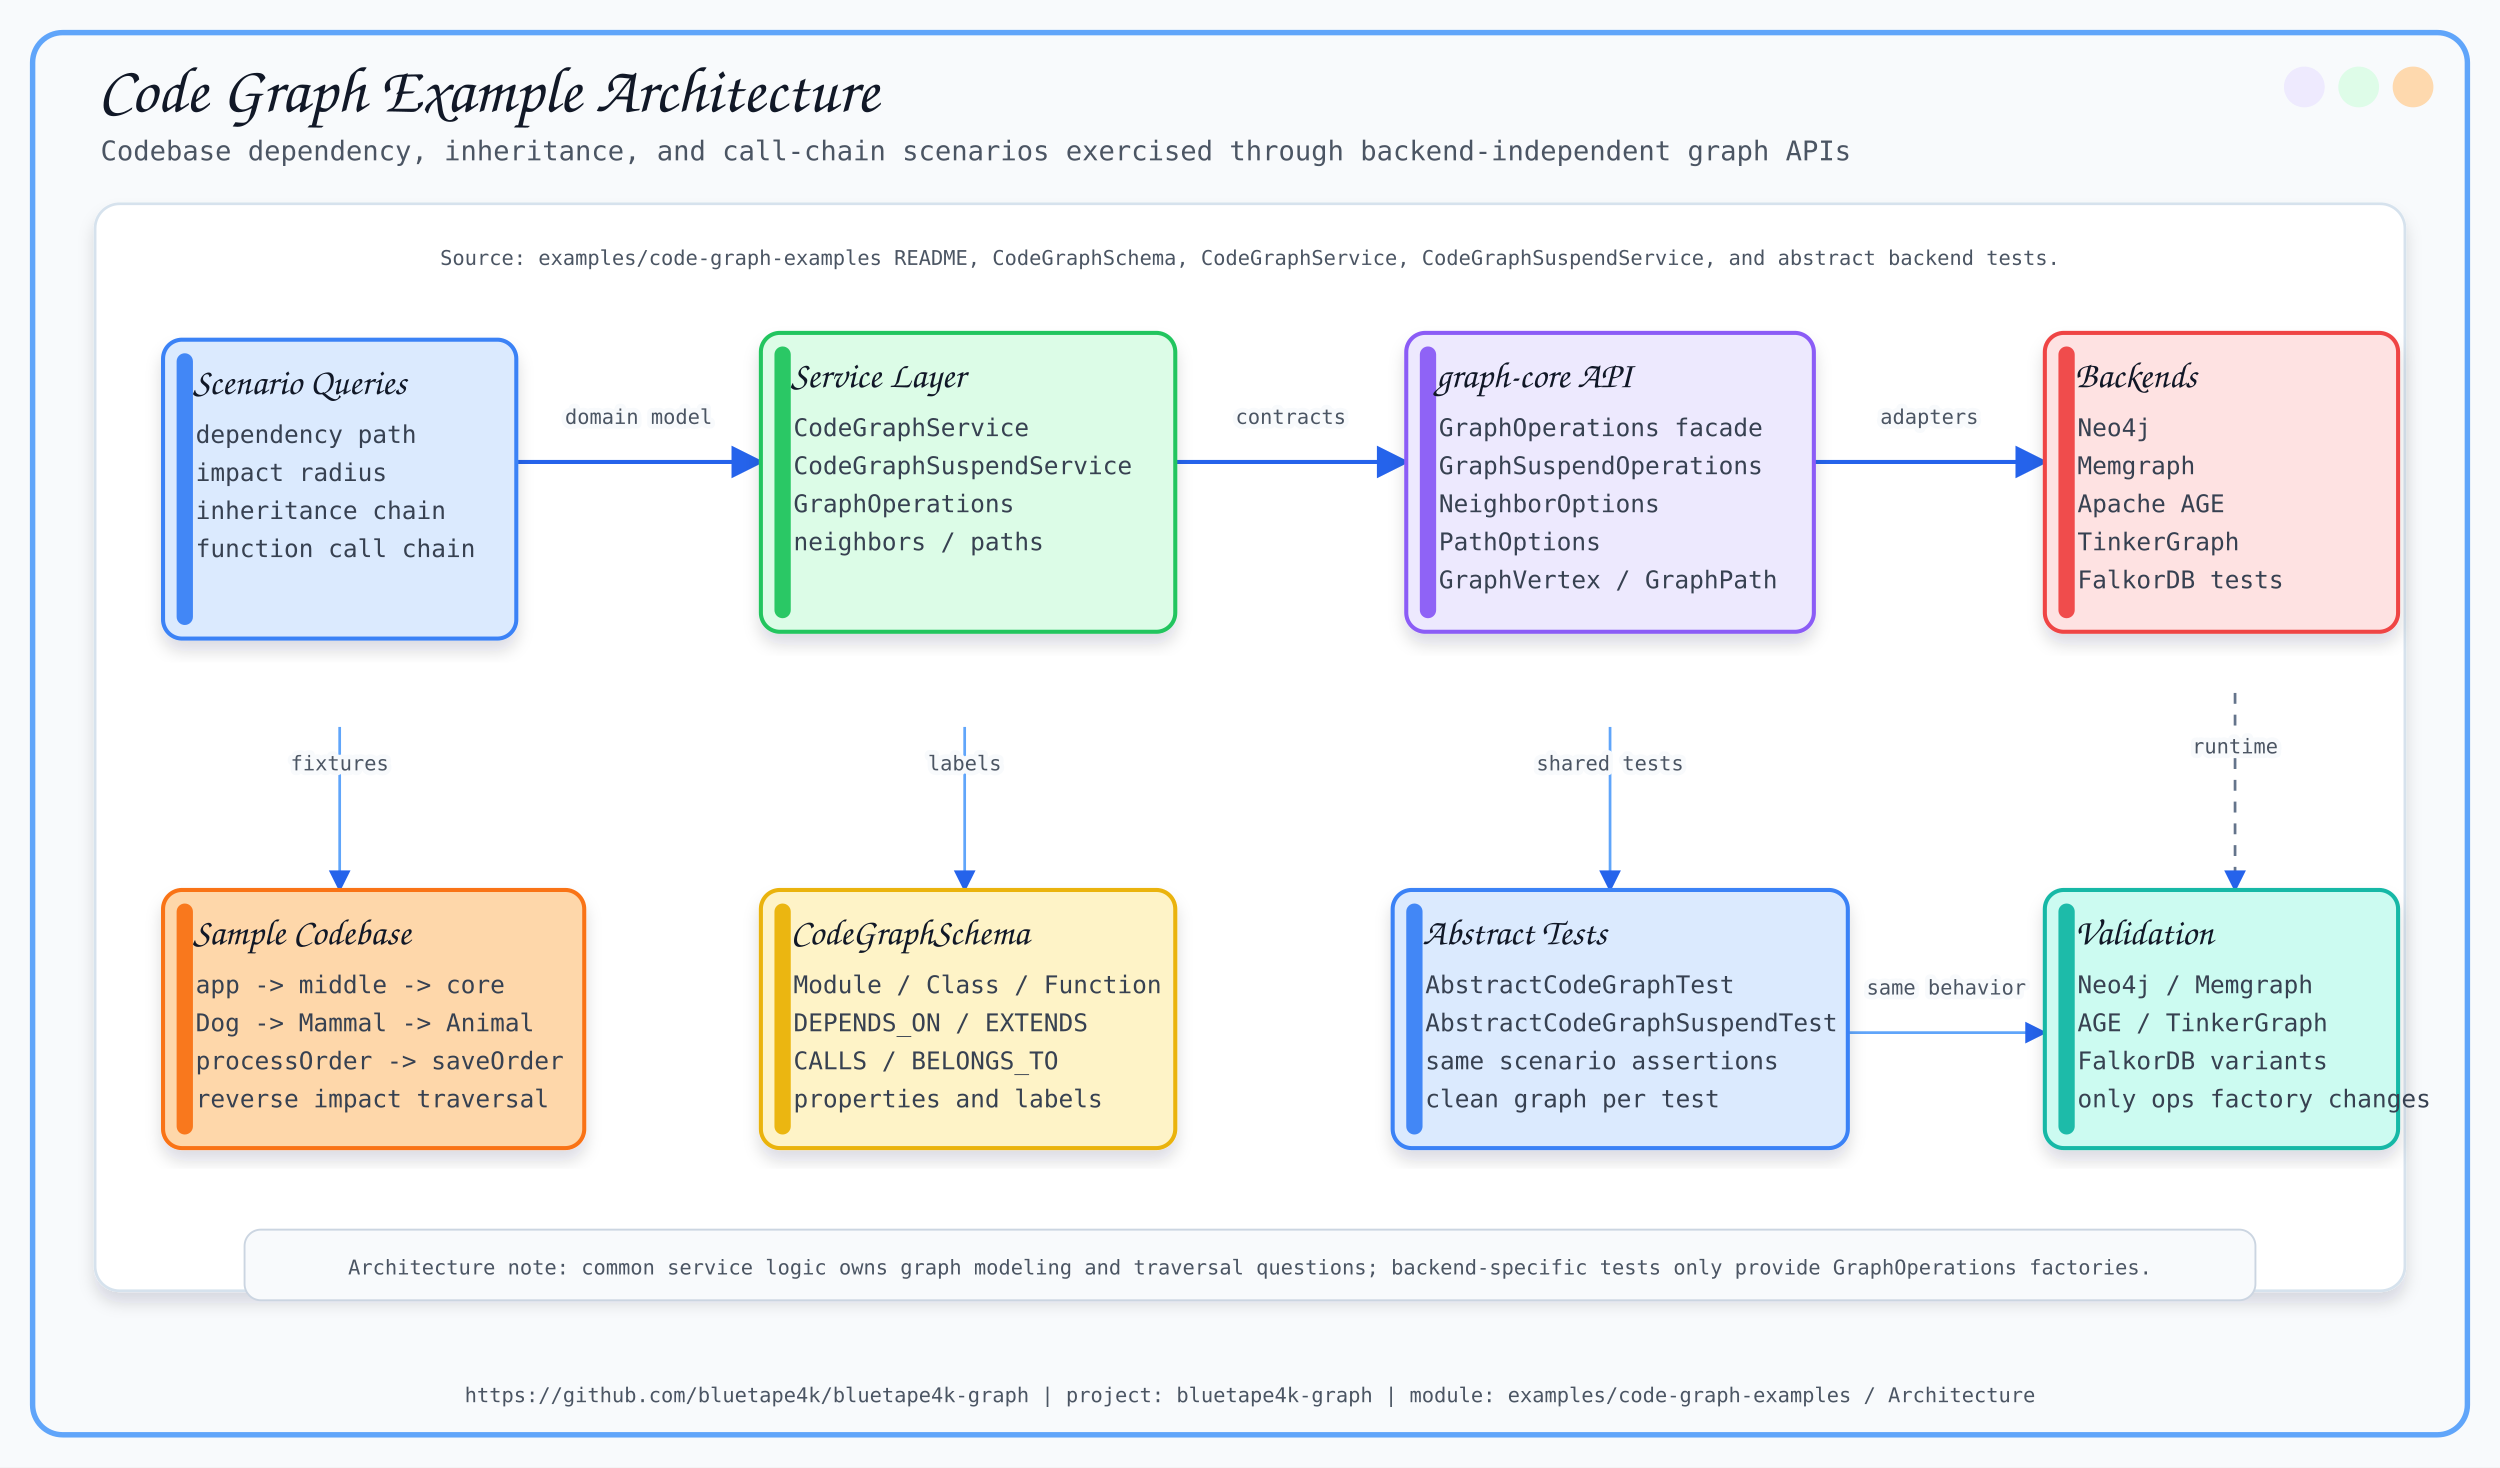
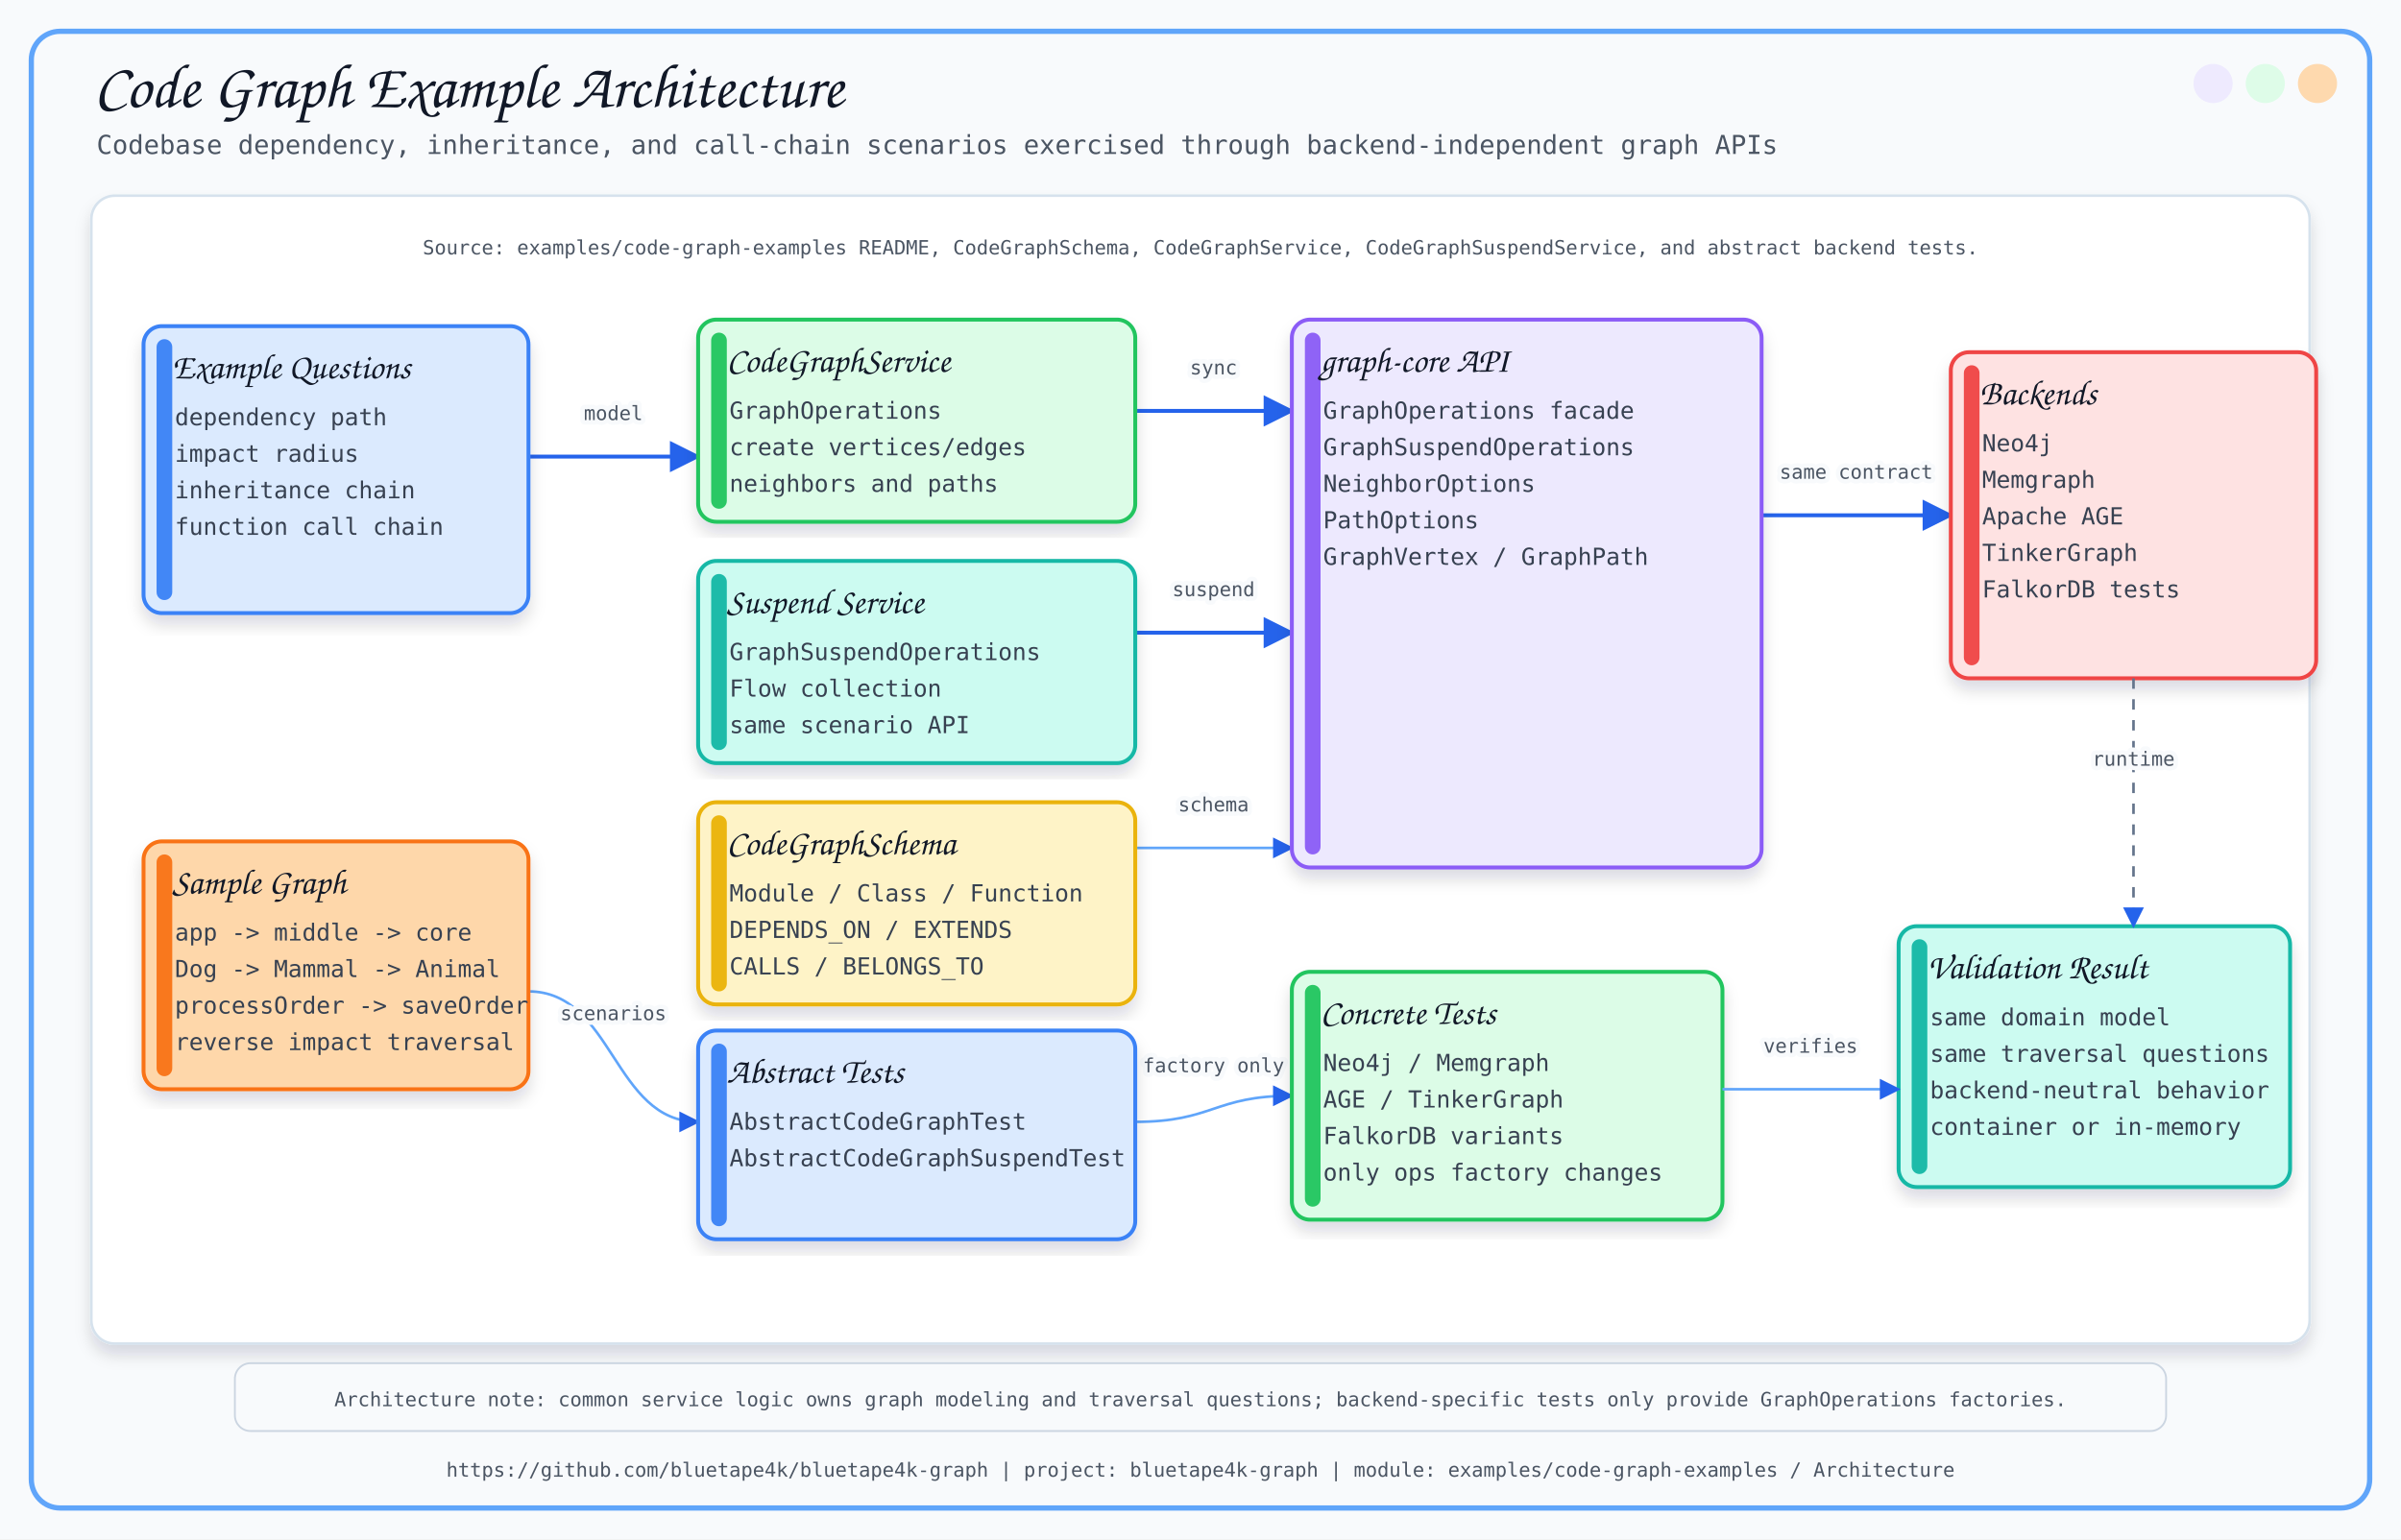
- <svg xmlns="http://www.w3.org/2000/svg" width="1840" height="1080" viewBox="0 0 1840 1080">
+ <svg xmlns="http://www.w3.org/2000/svg" width="1840" height="1180" viewBox="0 0 1840 1180">
  <defs>
    <filter id="softShadow" x="-8%" y="-8%" width="116%" height="116%">
      <feDropShadow dx="0" dy="8" stdDeviation="6" flood-color="#0F172A" flood-opacity="0.14" />
    </filter>
    <marker id="arrow" viewBox="0 0 10 10" refX="9" refY="5" markerWidth="8" markerHeight="8" orient="auto-start-reverse">
      <path d="M 0 0 L 10 5 L 0 10 z" fill="#2563EB" />
    </marker>
  </defs>
  <style>
      .title { font-family: 'Architects Daughter', cursive; font-size: 48px; fill: #111827; }
      .subtitle { font-family: 'Comic Mono', monospace; font-size: 20px; fill: #4B5563; }
      .label { font-family: 'Architects Daughter', cursive; font-size: 27px; fill: #111827; }
      .small { font-family: 'Comic Mono', monospace; font-size: 18px; fill: #374151; }
      .tiny { font-family: 'Comic Mono', monospace; font-size: 15px; fill: #4B5563; }
      .card { filter: url(#softShadow); }
      .line { stroke: #2563EB; stroke-width: 3; fill: none; marker-end: url(#arrow); }
      .thin { stroke: #60A5FA; stroke-width: 2; fill: none; marker-end: url(#arrow); }
      .dash { stroke: #64748B; stroke-width: 2; stroke-dasharray: 8 8; fill: none; marker-end: url(#arrow); }
    </style>
-   <rect x="0" y="0" width="1840" height="1080" fill="#F8FAFC" />
-   <rect x="24" y="24" width="1792" height="1032" rx="22" fill="none" stroke="#60A5FA" stroke-width="4" />
+   <rect x="0" y="0" width="1840" height="1180" fill="#F8FAFC" />
+   <rect x="24" y="24" width="1792" height="1132" rx="22" fill="none" stroke="#60A5FA" stroke-width="4" />
  <circle cx="1776" cy="64" r="15" fill="#FED7AA" opacity="0.95" />
  <circle cx="1736" cy="64" r="15" fill="#DCFCE7" opacity="0.95" />
  <circle cx="1696" cy="64" r="15" fill="#EDE9FE" opacity="0.95" />
  <text x="72" y="82" class="title">Code Graph Example Architecture</text>
  <text x="74" y="118" class="subtitle">Codebase dependency, inheritance, and call-chain scenarios exercised through backend-independent graph APIs</text>
-   <text x="920.0" y="1032" text-anchor="middle" class="tiny">https://github.com/bluetape4k/bluetape4k-graph | project: bluetape4k-graph | module: examples/code-graph-examples / Architecture</text>
-   <rect x="70" y="150" width="1700" height="800" rx="18" fill="#FFFFFF" stroke="#D6E2ED" stroke-width="2" filter="url(#softShadow)" />
+   <text x="920.0" y="1132" text-anchor="middle" class="tiny">https://github.com/bluetape4k/bluetape4k-graph | project: bluetape4k-graph | module: examples/code-graph-examples / Architecture</text>
+   <rect x="70" y="150" width="1700" height="880" rx="18" fill="#FFFFFF" stroke="#D6E2ED" stroke-width="2" filter="url(#softShadow)" />
  <text x="920" y="195" text-anchor="middle" class="tiny">Source: examples/code-graph-examples README, CodeGraphSchema, CodeGraphService, CodeGraphSuspendService, and abstract backend tests.</text>
-   <path d="M 380 340 C 470.0 340, 470.0 340, 560 340" class="line" />
-   <text x="470.0" y="312.0" text-anchor="middle" class="tiny" stroke="#F8FAFC" stroke-width="7" stroke-linejoin="round">domain model</text>
-   <text x="470.0" y="312.0" text-anchor="middle" class="tiny">domain model</text>
-   <path d="M 865 340 C 950.0 340, 950.0 340, 1035 340" class="line" />
-   <text x="950.0" y="312.0" text-anchor="middle" class="tiny" stroke="#F8FAFC" stroke-width="7" stroke-linejoin="round">contracts</text>
-   <text x="950.0" y="312.0" text-anchor="middle" class="tiny">contracts</text>
-   <path d="M 1335 340 C 1420.0 340, 1420.0 340, 1505 340" class="line" />
-   <text x="1420.0" y="312.0" text-anchor="middle" class="tiny" stroke="#F8FAFC" stroke-width="7" stroke-linejoin="round">adapters</text>
-   <text x="1420.0" y="312.0" text-anchor="middle" class="tiny">adapters</text>
-   <path d="M 710 535 C 710.0 535, 710.0 655, 710 655" class="thin" />
-   <text x="710.0" y="567.0" text-anchor="middle" class="tiny" stroke="#F8FAFC" stroke-width="7" stroke-linejoin="round">labels</text>
-   <text x="710.0" y="567.0" text-anchor="middle" class="tiny">labels</text>
-   <path d="M 250 535 C 250.0 535, 250.0 655, 250 655" class="thin" />
-   <text x="250.0" y="567.0" text-anchor="middle" class="tiny" stroke="#F8FAFC" stroke-width="7" stroke-linejoin="round">fixtures</text>
-   <text x="250.0" y="567.0" text-anchor="middle" class="tiny">fixtures</text>
-   <path d="M 1185 535 C 1185.0 535, 1185.0 655, 1185 655" class="thin" />
-   <text x="1185.0" y="567.0" text-anchor="middle" class="tiny" stroke="#F8FAFC" stroke-width="7" stroke-linejoin="round">shared tests</text>
-   <text x="1185.0" y="567.0" text-anchor="middle" class="tiny">shared tests</text>
-   <path d="M 1360 760 C 1432.5 760, 1432.5 760, 1505 760" class="thin" />
-   <text x="1432.5" y="732.0" text-anchor="middle" class="tiny" stroke="#F8FAFC" stroke-width="7" stroke-linejoin="round">same behavior</text>
-   <text x="1432.5" y="732.0" text-anchor="middle" class="tiny">same behavior</text>
-   <path d="M 1645 510 C 1645.0 510, 1645.0 655, 1645 655" class="dash" />
-   <text x="1645.0" y="554.5" text-anchor="middle" class="tiny" stroke="#F8FAFC" stroke-width="7" stroke-linejoin="round">runtime</text>
-   <text x="1645.0" y="554.5" text-anchor="middle" class="tiny">runtime</text>
-   <rect x="120" y="250" width="260" height="220" rx="14" fill="#DBEAFE" stroke="#3B82F6" stroke-width="3" class="card" />
-   <rect x="130" y="260" width="12" height="200" rx="6" fill="#3B82F6" opacity="0.95" />
-   <text x="142" y="290" class="label">Scenario Queries</text>
-   <text x="144" y="326" class="small">dependency path</text>
-   <text x="144" y="354" class="small">impact radius</text>
-   <text x="144" y="382" class="small">inheritance chain</text>
-   <text x="144" y="410" class="small">function call chain</text>
-   <rect x="560" y="245" width="305" height="220" rx="14" fill="#DCFCE7" stroke="#22C55E" stroke-width="3" class="card" />
-   <rect x="570" y="255" width="12" height="200" rx="6" fill="#22C55E" opacity="0.95" />
-   <text x="582" y="285" class="label">Service Layer</text>
-   <text x="584" y="321" class="small">CodeGraphService</text>
-   <text x="584" y="349" class="small">CodeGraphSuspendService</text>
-   <text x="584" y="377" class="small">GraphOperations</text>
-   <text x="584" y="405" class="small">neighbors / paths</text>
-   <rect x="1035" y="245" width="300" height="220" rx="14" fill="#EDE9FE" stroke="#8B5CF6" stroke-width="3" class="card" />
-   <rect x="1045" y="255" width="12" height="200" rx="6" fill="#8B5CF6" opacity="0.95" />
-   <text x="1057" y="285" class="label">graph-core API</text>
-   <text x="1059" y="321" class="small">GraphOperations facade</text>
-   <text x="1059" y="349" class="small">GraphSuspendOperations</text>
-   <text x="1059" y="377" class="small">NeighborOptions</text>
-   <text x="1059" y="405" class="small">PathOptions</text>
-   <text x="1059" y="433" class="small">GraphVertex / GraphPath</text>
-   <rect x="1505" y="245" width="260" height="220" rx="14" fill="#FEE2E2" stroke="#EF4444" stroke-width="3" class="card" />
-   <rect x="1515" y="255" width="12" height="200" rx="6" fill="#EF4444" opacity="0.95" />
-   <text x="1527" y="285" class="label">Backends</text>
-   <text x="1529" y="321" class="small">Neo4j</text>
-   <text x="1529" y="349" class="small">Memgraph</text>
-   <text x="1529" y="377" class="small">Apache AGE</text>
-   <text x="1529" y="405" class="small">TinkerGraph</text>
-   <text x="1529" y="433" class="small">FalkorDB tests</text>
-   <rect x="120" y="655" width="310" height="190" rx="14" fill="#FED7AA" stroke="#F97316" stroke-width="3" class="card" />
-   <rect x="130" y="665" width="12" height="170" rx="6" fill="#F97316" opacity="0.95" />
-   <text x="142" y="695" class="label">Sample Codebase</text>
-   <text x="144" y="731" class="small">app -&gt; middle -&gt; core</text>
-   <text x="144" y="759" class="small">Dog -&gt; Mammal -&gt; Animal</text>
-   <text x="144" y="787" class="small">processOrder -&gt; saveOrder</text>
-   <text x="144" y="815" class="small">reverse impact traversal</text>
-   <rect x="560" y="655" width="305" height="190" rx="14" fill="#FEF3C7" stroke="#EAB308" stroke-width="3" class="card" />
-   <rect x="570" y="665" width="12" height="170" rx="6" fill="#EAB308" opacity="0.95" />
-   <text x="582" y="695" class="label">CodeGraphSchema</text>
-   <text x="584" y="731" class="small">Module / Class / Function</text>
-   <text x="584" y="759" class="small">DEPENDS_ON / EXTENDS</text>
-   <text x="584" y="787" class="small">CALLS / BELONGS_TO</text>
-   <text x="584" y="815" class="small">properties and labels</text>
-   <rect x="1025" y="655" width="335" height="190" rx="14" fill="#DBEAFE" stroke="#3B82F6" stroke-width="3" class="card" />
-   <rect x="1035" y="665" width="12" height="170" rx="6" fill="#3B82F6" opacity="0.95" />
-   <text x="1047" y="695" class="label">Abstract Tests</text>
-   <text x="1049" y="731" class="small">AbstractCodeGraphTest</text>
-   <text x="1049" y="759" class="small">AbstractCodeGraphSuspendTest</text>
-   <text x="1049" y="787" class="small">same scenario assertions</text>
-   <text x="1049" y="815" class="small">clean graph per test</text>
-   <rect x="1505" y="655" width="260" height="190" rx="14" fill="#CCFBF1" stroke="#14B8A6" stroke-width="3" class="card" />
-   <rect x="1515" y="665" width="12" height="170" rx="6" fill="#14B8A6" opacity="0.95" />
-   <text x="1527" y="695" class="label">Validation</text>
-   <text x="1529" y="731" class="small">Neo4j / Memgraph</text>
-   <text x="1529" y="759" class="small">AGE / TinkerGraph</text>
-   <text x="1529" y="787" class="small">FalkorDB variants</text>
-   <text x="1529" y="815" class="small">only ops factory changes</text>
-   <rect x="180" y="905" width="1480" height="52" rx="12" fill="#F8FAFC" stroke="#CBD5E1" stroke-width="1.4" />
-   <text x="920" y="938" text-anchor="middle" class="tiny">Architecture note: common service logic owns graph modeling and traversal questions; backend-specific tests only provide GraphOperations factories.</text>
+   <path d="M 405 350 C 470.0 350, 470.0 350, 535 350" class="line" />
+   <text x="470.0" y="322.0" text-anchor="middle" class="tiny" stroke="#F8FAFC" stroke-width="7" stroke-linejoin="round">model</text>
+   <text x="470.0" y="322.0" text-anchor="middle" class="tiny">model</text>
+   <path d="M 870 315 C 930.0 315, 930.0 315, 990 315" class="line" />
+   <text x="930.0" y="287.0" text-anchor="middle" class="tiny" stroke="#F8FAFC" stroke-width="7" stroke-linejoin="round">sync</text>
+   <text x="930.0" y="287.0" text-anchor="middle" class="tiny">sync</text>
+   <path d="M 870 485 C 930.0 485, 930.0 485, 990 485" class="line" />
+   <text x="930.0" y="457.0" text-anchor="middle" class="tiny" stroke="#F8FAFC" stroke-width="7" stroke-linejoin="round">suspend</text>
+   <text x="930.0" y="457.0" text-anchor="middle" class="tiny">suspend</text>
+   <path d="M 870 650 C 930.0 650, 930.0 650, 990 650" class="thin" />
+   <text x="930.0" y="622.0" text-anchor="middle" class="tiny" stroke="#F8FAFC" stroke-width="7" stroke-linejoin="round">schema</text>
+   <text x="930.0" y="622.0" text-anchor="middle" class="tiny">schema</text>
+   <path d="M 1350 395 C 1422.5 395, 1422.5 395, 1495 395" class="line" />
+   <text x="1422.5" y="367.0" text-anchor="middle" class="tiny" stroke="#F8FAFC" stroke-width="7" stroke-linejoin="round">same contract</text>
+   <text x="1422.5" y="367.0" text-anchor="middle" class="tiny">same contract</text>
+   <path d="M 405 760 C 470.0 760, 470.0 860, 535 860" class="thin" />
+   <text x="470.0" y="782.0" text-anchor="middle" class="tiny" stroke="#F8FAFC" stroke-width="7" stroke-linejoin="round">scenarios</text>
+   <text x="470.0" y="782.0" text-anchor="middle" class="tiny">scenarios</text>
+   <path d="M 870 860 C 930.0 860, 930.0 840, 990 840" class="thin" />
+   <text x="930.0" y="822.0" text-anchor="middle" class="tiny" stroke="#F8FAFC" stroke-width="7" stroke-linejoin="round">factory only</text>
+   <text x="930.0" y="822.0" text-anchor="middle" class="tiny">factory only</text>
+   <rect x="110" y="250" width="295" height="220" rx="14" fill="#DBEAFE" stroke="#3B82F6" stroke-width="3" class="card" />
+   <rect x="120" y="260" width="12" height="200" rx="6" fill="#3B82F6" opacity="0.95" />
+   <text x="132" y="290" class="label">Example Questions</text>
+   <text x="134" y="326" class="small">dependency path</text>
+   <text x="134" y="354" class="small">impact radius</text>
+   <text x="134" y="382" class="small">inheritance chain</text>
+   <text x="134" y="410" class="small">function call chain</text>
+   <rect x="535" y="245" width="335" height="155" rx="14" fill="#DCFCE7" stroke="#22C55E" stroke-width="3" class="card" />
+   <rect x="545" y="255" width="12" height="135" rx="6" fill="#22C55E" opacity="0.95" />
+   <text x="557" y="285" class="label">CodeGraphService</text>
+   <text x="559" y="321" class="small">GraphOperations</text>
+   <text x="559" y="349" class="small">create vertices/edges</text>
+   <text x="559" y="377" class="small">neighbors and paths</text>
+   <rect x="535" y="430" width="335" height="155" rx="14" fill="#CCFBF1" stroke="#14B8A6" stroke-width="3" class="card" />
+   <rect x="545" y="440" width="12" height="135" rx="6" fill="#14B8A6" opacity="0.95" />
+   <text x="557" y="470" class="label">Suspend Service</text>
+   <text x="559" y="506" class="small">GraphSuspendOperations</text>
+   <text x="559" y="534" class="small">Flow collection</text>
+   <text x="559" y="562" class="small">same scenario API</text>
+   <rect x="535" y="615" width="335" height="155" rx="14" fill="#FEF3C7" stroke="#EAB308" stroke-width="3" class="card" />
+   <rect x="545" y="625" width="12" height="135" rx="6" fill="#EAB308" opacity="0.95" />
+   <text x="557" y="655" class="label">CodeGraphSchema</text>
+   <text x="559" y="691" class="small">Module / Class / Function</text>
+   <text x="559" y="719" class="small">DEPENDS_ON / EXTENDS</text>
+   <text x="559" y="747" class="small">CALLS / BELONGS_TO</text>
+   <rect x="990" y="245" width="360" height="420" rx="14" fill="#EDE9FE" stroke="#8B5CF6" stroke-width="3" class="card" />
+   <rect x="1000" y="255" width="12" height="400" rx="6" fill="#8B5CF6" opacity="0.95" />
+   <text x="1012" y="285" class="label">graph-core API</text>
+   <text x="1014" y="321" class="small">GraphOperations facade</text>
+   <text x="1014" y="349" class="small">GraphSuspendOperations</text>
+   <text x="1014" y="377" class="small">NeighborOptions</text>
+   <text x="1014" y="405" class="small">PathOptions</text>
+   <text x="1014" y="433" class="small">GraphVertex / GraphPath</text>
+   <rect x="1495" y="270" width="280" height="250" rx="14" fill="#FEE2E2" stroke="#EF4444" stroke-width="3" class="card" />
+   <rect x="1505" y="280" width="12" height="230" rx="6" fill="#EF4444" opacity="0.95" />
+   <text x="1517" y="310" class="label">Backends</text>
+   <text x="1519" y="346" class="small">Neo4j</text>
+   <text x="1519" y="374" class="small">Memgraph</text>
+   <text x="1519" y="402" class="small">Apache AGE</text>
+   <text x="1519" y="430" class="small">TinkerGraph</text>
+   <text x="1519" y="458" class="small">FalkorDB tests</text>
+   <rect x="110" y="645" width="295" height="190" rx="14" fill="#FED7AA" stroke="#F97316" stroke-width="3" class="card" />
+   <rect x="120" y="655" width="12" height="170" rx="6" fill="#F97316" opacity="0.95" />
+   <text x="132" y="685" class="label">Sample Graph</text>
+   <text x="134" y="721" class="small">app -&gt; middle -&gt; core</text>
+   <text x="134" y="749" class="small">Dog -&gt; Mammal -&gt; Animal</text>
+   <text x="134" y="777" class="small">processOrder -&gt; saveOrder</text>
+   <text x="134" y="805" class="small">reverse impact traversal</text>
+   <rect x="535" y="790" width="335" height="160" rx="14" fill="#DBEAFE" stroke="#3B82F6" stroke-width="3" class="card" />
+   <rect x="545" y="800" width="12" height="140" rx="6" fill="#3B82F6" opacity="0.95" />
+   <text x="557" y="830" class="label">Abstract Tests</text>
+   <text x="559" y="866" class="small">AbstractCodeGraphTest</text>
+   <text x="559" y="894" class="small">AbstractCodeGraphSuspendTest</text>
+   <rect x="990" y="745" width="330" height="190" rx="14" fill="#DCFCE7" stroke="#22C55E" stroke-width="3" class="card" />
+   <rect x="1000" y="755" width="12" height="170" rx="6" fill="#22C55E" opacity="0.95" />
+   <text x="1012" y="785" class="label">Concrete Tests</text>
+   <text x="1014" y="821" class="small">Neo4j / Memgraph</text>
+   <text x="1014" y="849" class="small">AGE / TinkerGraph</text>
+   <text x="1014" y="877" class="small">FalkorDB variants</text>
+   <text x="1014" y="905" class="small">only ops factory changes</text>
+   <rect x="1455" y="710" width="300" height="200" rx="14" fill="#CCFBF1" stroke="#14B8A6" stroke-width="3" class="card" />
+   <rect x="1465" y="720" width="12" height="180" rx="6" fill="#14B8A6" opacity="0.95" />
+   <text x="1477" y="750" class="label">Validation Result</text>
+   <text x="1479" y="786" class="small">same domain model</text>
+   <text x="1479" y="814" class="small">same traversal questions</text>
+   <text x="1479" y="842" class="small">backend-neutral behavior</text>
+   <text x="1479" y="870" class="small">container or in-memory</text>
+   <path d="M 1320 835 C 1387.5 835, 1387.5 835, 1455 835" class="thin" />
+   <text x="1387.5" y="807.0" text-anchor="middle" class="tiny" stroke="#F8FAFC" stroke-width="7" stroke-linejoin="round">verifies</text>
+   <text x="1387.5" y="807.0" text-anchor="middle" class="tiny">verifies</text>
+   <path d="M 1635 520 C 1635.0 520, 1635.0 710, 1635 710" class="dash" />
+   <text x="1635.0" y="587.0" text-anchor="middle" class="tiny" stroke="#F8FAFC" stroke-width="7" stroke-linejoin="round">runtime</text>
+   <text x="1635.0" y="587.0" text-anchor="middle" class="tiny">runtime</text>
+   <rect x="180" y="1045" width="1480" height="52" rx="12" fill="#F8FAFC" stroke="#CBD5E1" stroke-width="1.4" />
+   <text x="920" y="1078" text-anchor="middle" class="tiny">Architecture note: common service logic owns graph modeling and traversal questions; backend-specific tests only provide GraphOperations factories.</text>
</svg>
